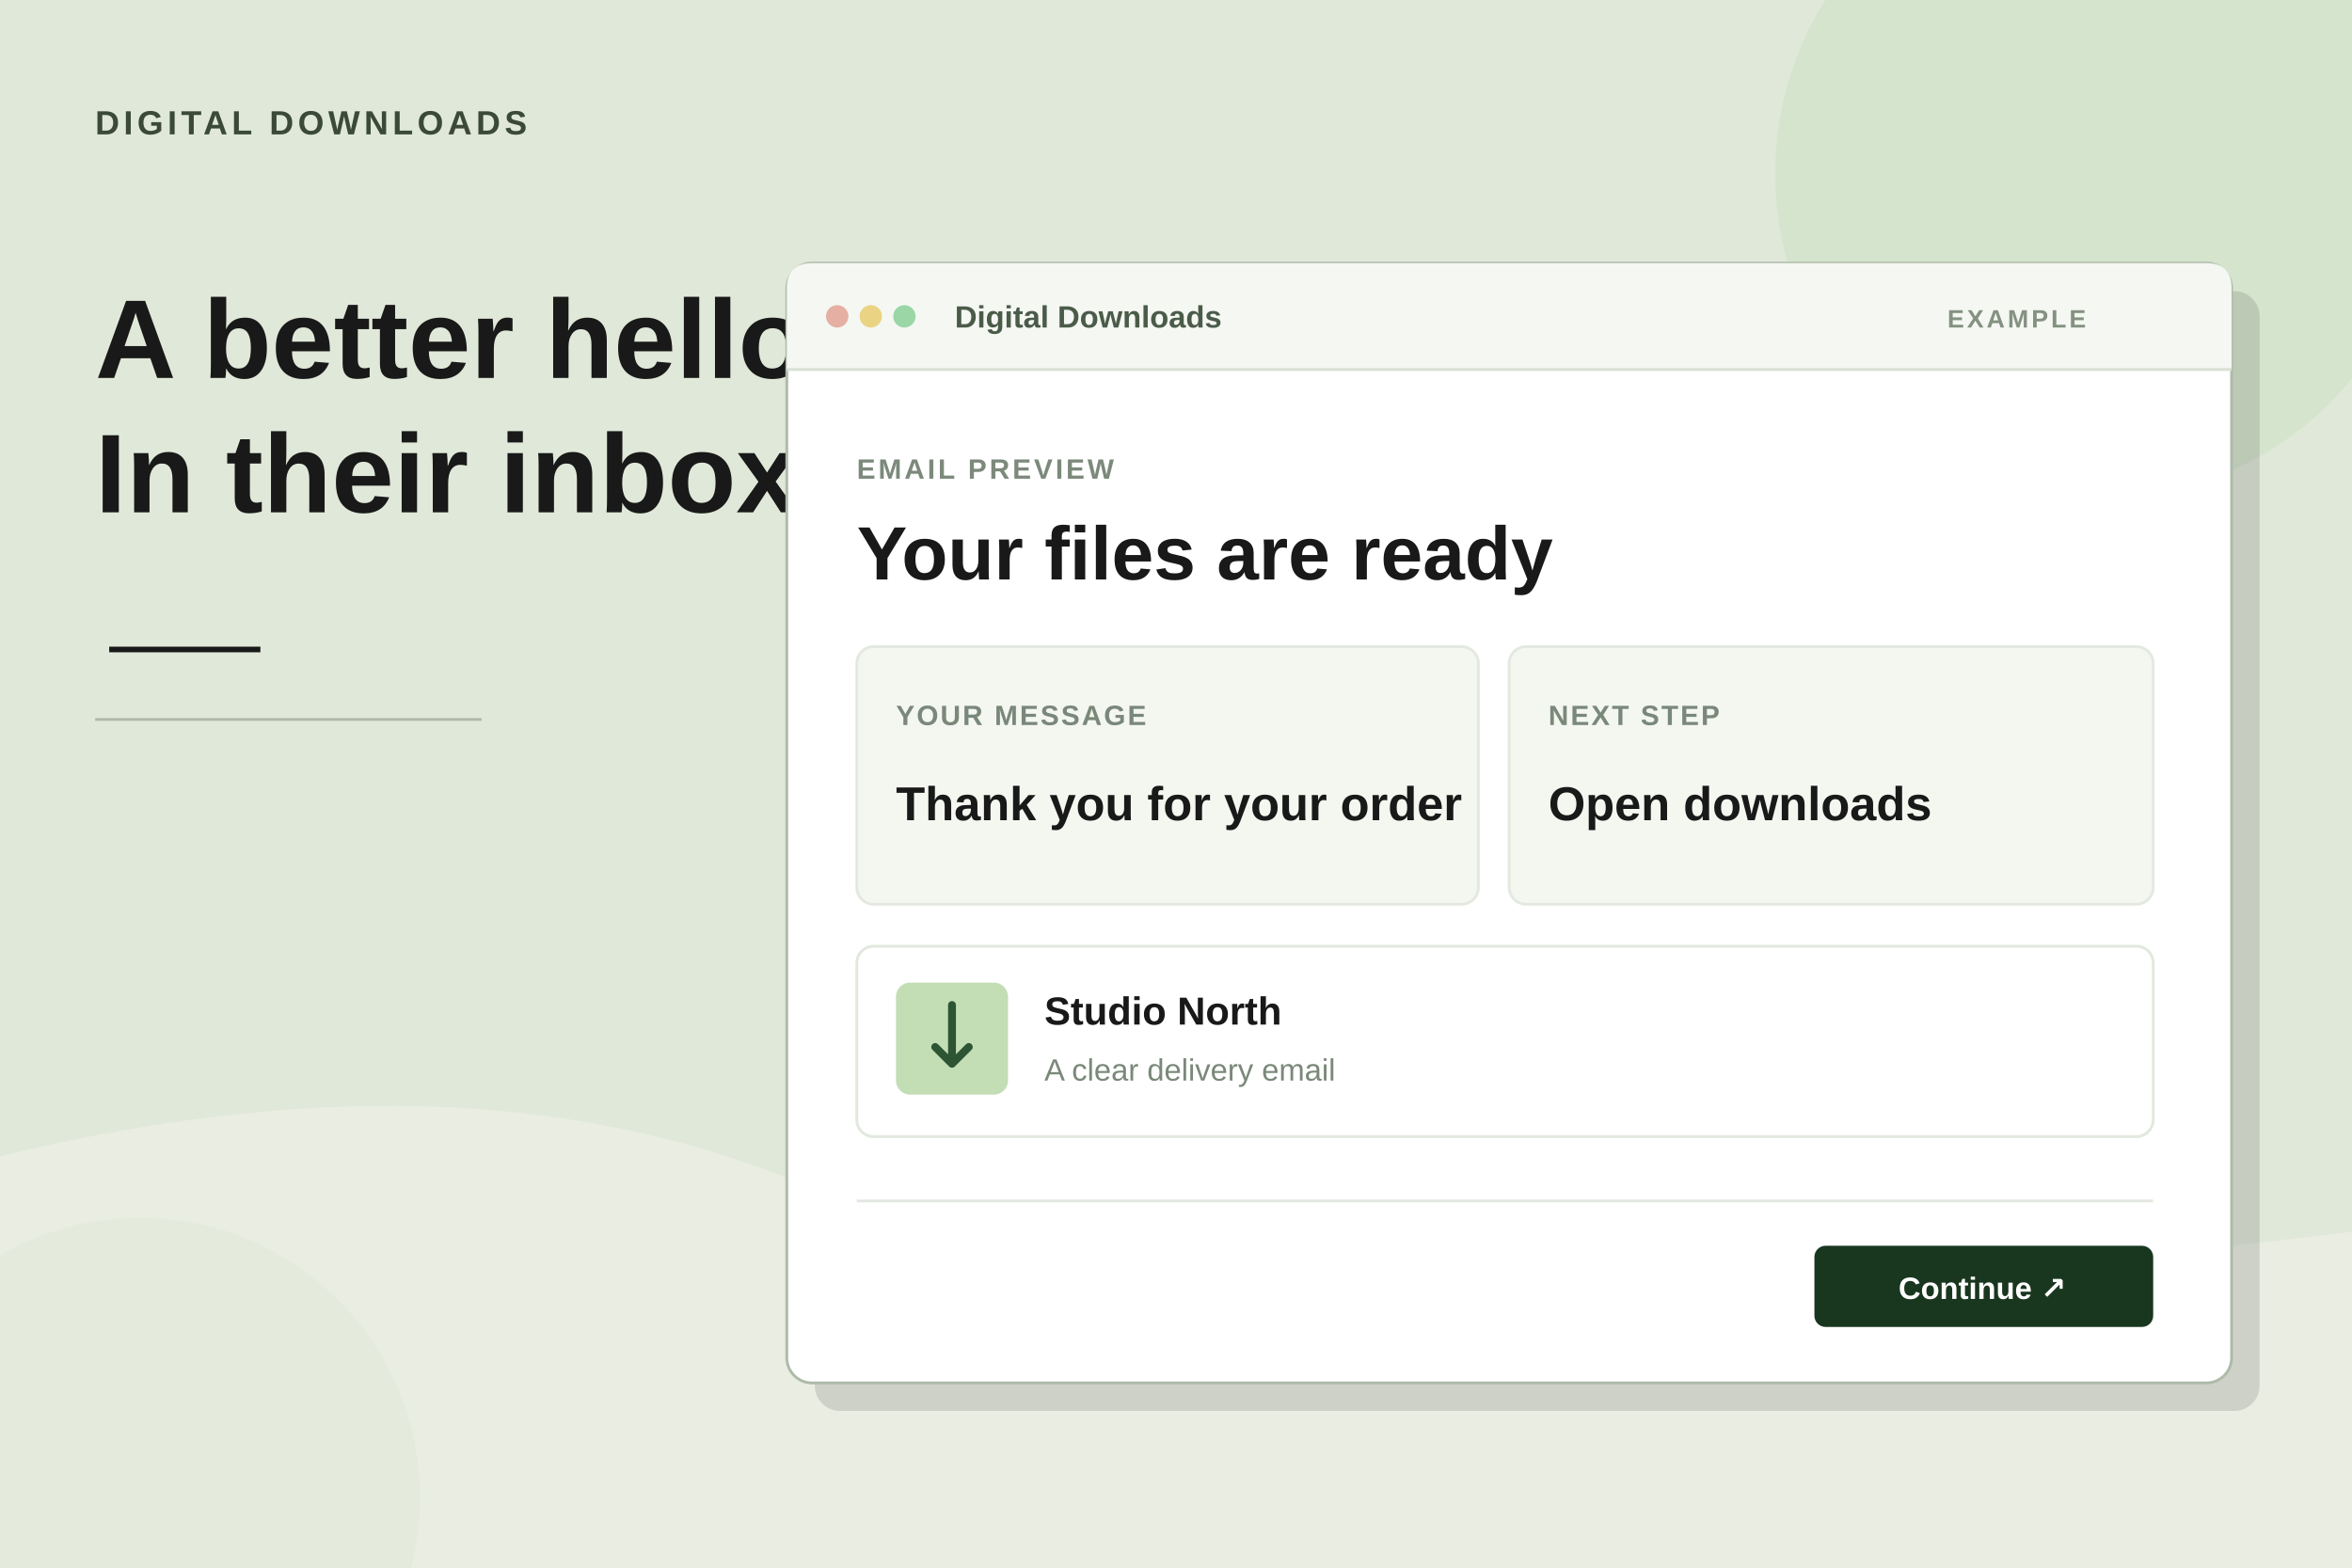
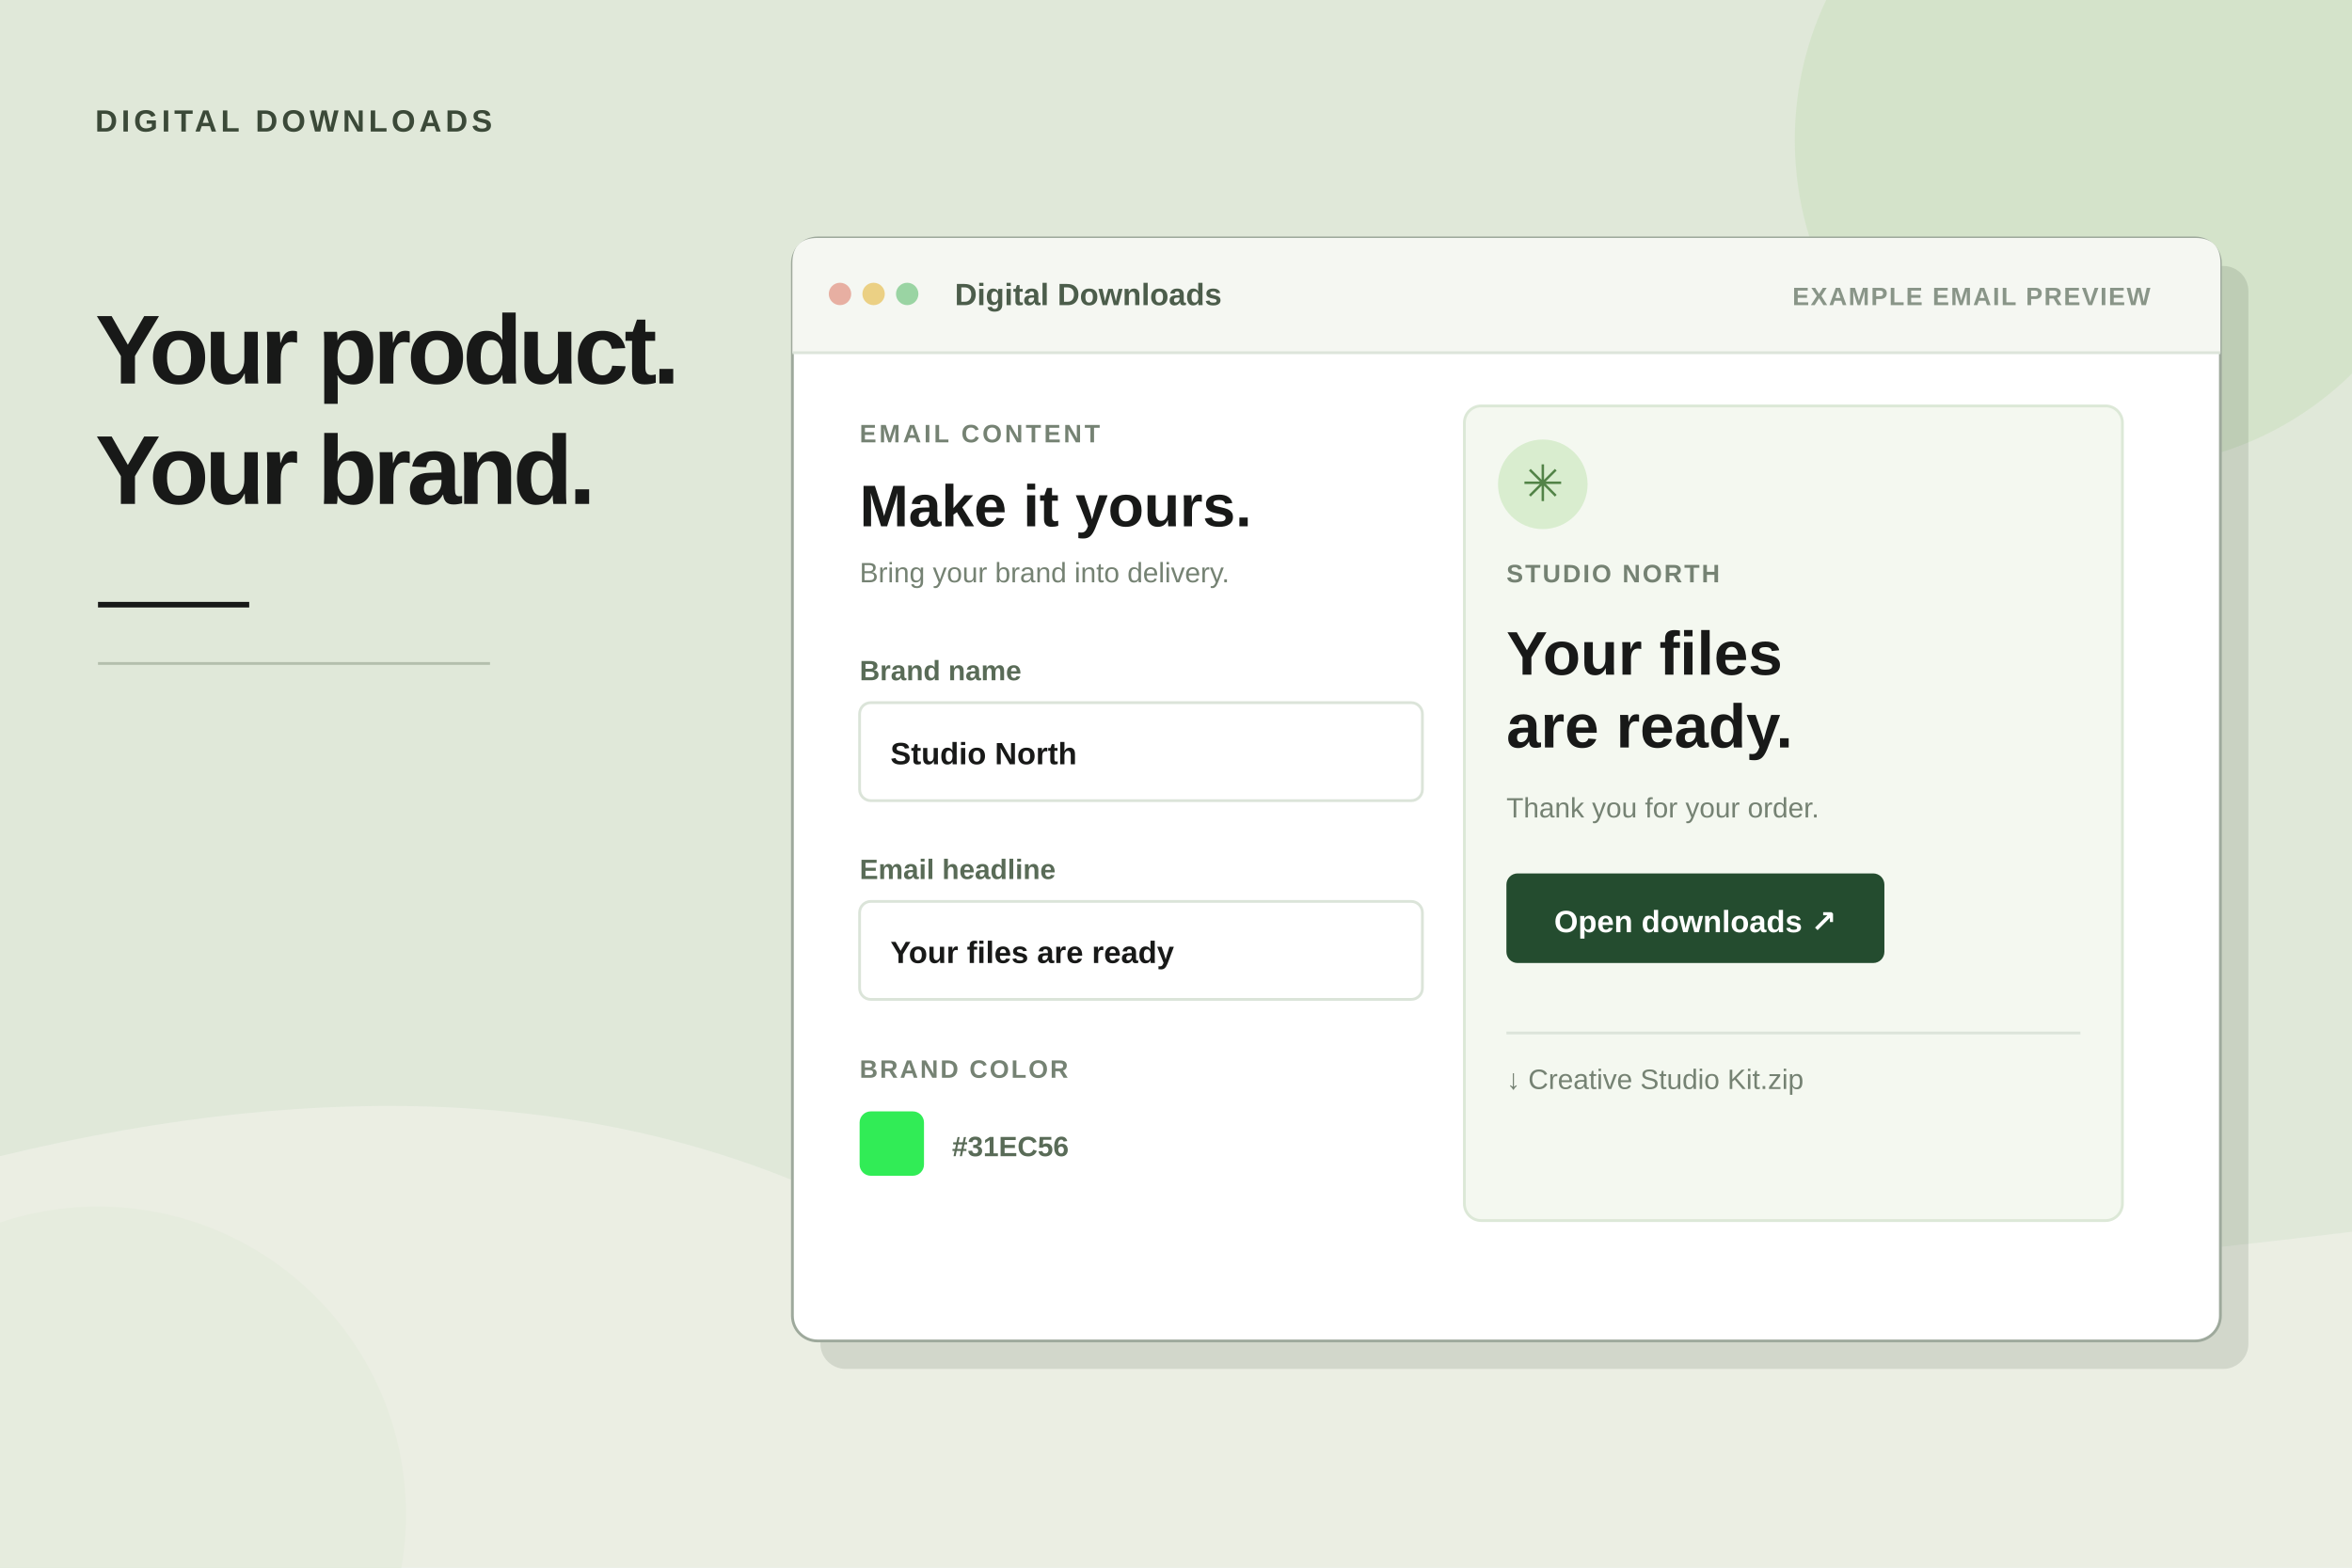
<svg xmlns="http://www.w3.org/2000/svg" width="840" height="560" viewBox="0 0 840 560" role="img">
  <rect width="840" height="560" fill="#e0e8d9" />
-   <circle cx="750" cy="62" r="116" fill="#c3ddb5" opacity=".36" />
-   <circle cx="50" cy="535" r="100" fill="#c3ddb5" opacity=".32" />
-   <path d="M 0 413 Q 177 370 302 430 T 840 440 V 560 H 0 Z" fill="#f5f4ee" opacity=".45" />
-   <text x="34" y="48" font-family="Arial, sans-serif" font-size="12" font-weight="700" fill="#3b4938" letter-spacing="1.5">DIGITAL DOWNLOADS</text>
-   <text x="34" y="135" font-family="Arial, sans-serif" font-size="40" font-weight="700" fill="#181918" textLength="235" lengthAdjust="spacingAndGlyphs">A better hello.</text>
-   <text x="34" y="183" font-family="Arial, sans-serif" font-size="40" font-weight="700" fill="#181918" textLength="235" lengthAdjust="spacingAndGlyphs">In their inbox.</text>
-   <rect x="291" y="104" width="516" height="400" rx="9" fill="#181918" opacity=".13" />
-   <rect x="281" y="94" width="516" height="400" rx="9" fill="#fff" stroke="#aebaaa" />
-   <path d="M 290 94 H 788 Q 797 94 797 103 V 132 H 281 V 103 Q 281 94 290 94 Z" fill="#f5f7f2" />
-   <path d="M 281 132 H 797" stroke="#d8e0d5" />
-   <circle cx="299" cy="113" r="4" fill="#e6afa3" />
-   <circle cx="311" cy="113" r="4" fill="#ead383" />
-   <circle cx="323" cy="113" r="4" fill="#9ad6a6" />
-   <text x="341" y="117" font-family="Arial, sans-serif" font-size="11" font-weight="700" fill="#4b5b49">Digital Downloads</text>
-   <text x="745" y="117" font-family="Arial, sans-serif" font-size="9" font-weight="700" fill="#849181" text-anchor="end" letter-spacing="1">EXAMPLE</text>
-   <text x="306" y="171" font-family="Arial, sans-serif" font-size="10" font-weight="700" fill="#7c897b" letter-spacing="1">EMAIL PREVIEW</text>
-   <text x="306" y="207" font-family="Arial, sans-serif" font-size="27" font-weight="700" fill="#181918">Your files are ready</text>
-   <rect x="306" y="231" width="222" height="92" rx="6" fill="#f4f7f0" stroke="#e3e9e0" />
-   <rect x="539" y="231" width="230" height="92" rx="6" fill="#f4f7f0" stroke="#e3e9e0" />
-   <text x="320" y="259" font-family="Arial, sans-serif" font-size="10" font-weight="700" fill="#7a8879" letter-spacing=".7">YOUR MESSAGE</text>
-   <text x="320" y="293" font-family="Arial, sans-serif" font-size="17" font-weight="700" fill="#181918">Thank you for your order</text>
-   <text x="553" y="259" font-family="Arial, sans-serif" font-size="10" font-weight="700" fill="#7a8879" letter-spacing=".7">NEXT STEP</text>
-   <text x="553" y="293" font-family="Arial, sans-serif" font-size="17" font-weight="700" fill="#181918">Open downloads</text>
-   <rect x="306" y="338" width="463" height="68" rx="6" fill="#fff" stroke="#e1e8de" />
-   <rect x="320" y="351" width="40" height="40" rx="5" fill="#c3ddb5" />
-   <path d="M 340 359 V 379 M 334 374 L 340 380 L 346 374" fill="none" stroke="#2d5533" stroke-width="2.8" stroke-linecap="round" stroke-linejoin="round" />
-   <text x="373" y="366" font-family="Arial, sans-serif" font-size="14" font-weight="700" fill="#181918">Studio North</text>
-   <text x="373" y="386" font-family="Arial, sans-serif" font-size="11" font-weight="400" fill="#7a8879">A clear delivery email</text>
-   <path d="M 306 429 H 769" stroke="#e2e8df" />
-   <rect x="648" y="445" width="121" height="29" rx="4" fill="#19371f" />
-   <text x="708" y="464" font-family="Arial, sans-serif" font-size="11" font-weight="700" fill="#fff" text-anchor="middle">Continue  ↗</text>
-   <path d="M 39 232 H 93" stroke="#181918" stroke-width="2" />
-   <path d="M 34 257 H 172" stroke="#7e8d78" stroke-width="1" opacity=".5" />
+   <circle cx="758" cy="50" r="117" fill="#c3ddb5" opacity=".4" />
+   <circle cx="35" cy="541" r="110" fill="#c3ddb5" opacity=".3" />
+   <path d="M 0 413 Q 177 370 302 430 T 840 440 V 560 H 0 Z" fill="#f5f4ee" opacity=".5" />
+   <text x="34" y="47" font-family="Arial, sans-serif" font-size="11" font-weight="700" fill="#3b4938" letter-spacing="1.4">DIGITAL DOWNLOADS</text>
+   <text x="34" y="137" font-family="Arial, sans-serif" font-size="35" font-weight="700" fill="#181918" letter-spacing="-1.5">Your product.</text>
+   <text x="34" y="180" font-family="Arial, sans-serif" font-size="35" font-weight="700" fill="#181918" letter-spacing="-1.5">Your brand.</text>
+   <path d="M 35 216 H 89" stroke="#181918" stroke-width="2" />
+   <path d="M 35 237 H 175" stroke="#7e8d78" stroke-width="1" opacity=".45" />
+   <rect x="293" y="95" width="510" height="394" rx="9" fill="#182b1c" stroke="none" opacity=".12" />
+   <rect x="283" y="85" width="510" height="394" rx="9" fill="#fff" stroke="#9ea99c" />
+   <path d="M292 85H784Q793 85 793 94V126H283V94Q283 85 292 85Z" fill="#f5f7f2" />
+   <path d="M283 126H793" stroke="#dce4da" />
+   <circle cx="300" cy="105" r="4" fill="#e7afa2" />
+   <circle cx="312" cy="105" r="4" fill="#ebd084" />
+   <circle cx="324" cy="105" r="4" fill="#9ad4a3" />
+   <text x="341" y="109" font-family="Arial, sans-serif" font-size="11" font-weight="700" fill="#4c5d4b">Digital Downloads</text>
+   <text x="768" y="109" font-family="Arial, sans-serif" font-size="9" font-weight="700" fill="#899588" text-anchor="end" letter-spacing=".5">EXAMPLE EMAIL PREVIEW</text>
+   <text x="307" y="158" font-family="Arial, sans-serif" font-size="9" font-weight="700" fill="#758273" letter-spacing="1">EMAIL CONTENT</text>
+   <text x="307" y="188" font-family="Arial, sans-serif" font-size="21" font-weight="700" fill="#181918">Make it yours.</text>
+   <text x="307" y="208" font-family="Arial, sans-serif" font-size="10" font-weight="400" fill="#758273">Bring your brand into delivery.</text>
+   <text x="307" y="243" font-family="Arial, sans-serif" font-size="10" font-weight="700" fill="#596b57">Brand name</text>
+   <rect x="307" y="251" width="201" height="35" rx="4" fill="#fff" stroke="#dbe4d9" />
+   <text x="318" y="273" font-family="Arial, sans-serif" font-size="11" font-weight="700" fill="#181918">Studio North</text>
+   <text x="307" y="314" font-family="Arial, sans-serif" font-size="10" font-weight="700" fill="#596b57">Email headline</text>
+   <rect x="307" y="322" width="201" height="35" rx="4" fill="#fff" stroke="#dbe4d9" />
+   <text x="318" y="344" font-family="Arial, sans-serif" font-size="11" font-weight="700" fill="#181918">Your files are ready</text>
+   <text x="307" y="385" font-family="Arial, sans-serif" font-size="9" font-weight="700" fill="#758273" letter-spacing=".7">BRAND COLOR</text>
+   <rect x="307" y="397" width="23" height="23" rx="4" fill="#31ec56" stroke="none" />
+   <text x="340" y="413" font-family="Arial, sans-serif" font-size="10" font-weight="700" fill="#596b57">#31EC56</text>
+   <rect x="523" y="145" width="235" height="291" rx="6" fill="#f4f8f0" stroke="#dce8d7" />
+   <circle cx="551" cy="173" r="16" fill="#d9edcf" />
+   <text x="551" y="179" font-family="Arial, sans-serif" font-size="18" font-weight="700" fill="#528347" text-anchor="middle">✳</text>
+   <text x="538" y="208" font-family="Arial, sans-serif" font-size="9" font-weight="700" fill="#758273" letter-spacing=".7">STUDIO NORTH</text>
+   <text x="538" y="241" font-family="Arial, sans-serif" font-size="22" font-weight="700" fill="#181918">Your files</text>
+   <text x="538" y="267" font-family="Arial, sans-serif" font-size="22" font-weight="700" fill="#181918">are ready.</text>
+   <text x="538" y="292" font-family="Arial, sans-serif" font-size="10" font-weight="400" fill="#758273">Thank you for your order.</text>
+   <rect x="538" y="312" width="135" height="32" rx="4" fill="#244c2f" stroke="none" />
+   <text x="605.5" y="333" font-family="Arial, sans-serif" font-size="11" font-weight="700" fill="#fff" text-anchor="middle">Open downloads ↗</text>
+   <path d="M538 369H743" fill="none" stroke="#dce4da" />
+   <text x="538" y="389" font-family="Arial, sans-serif" font-size="10" font-weight="400" fill="#758273">↓  Creative Studio Kit.zip</text>
</svg>
